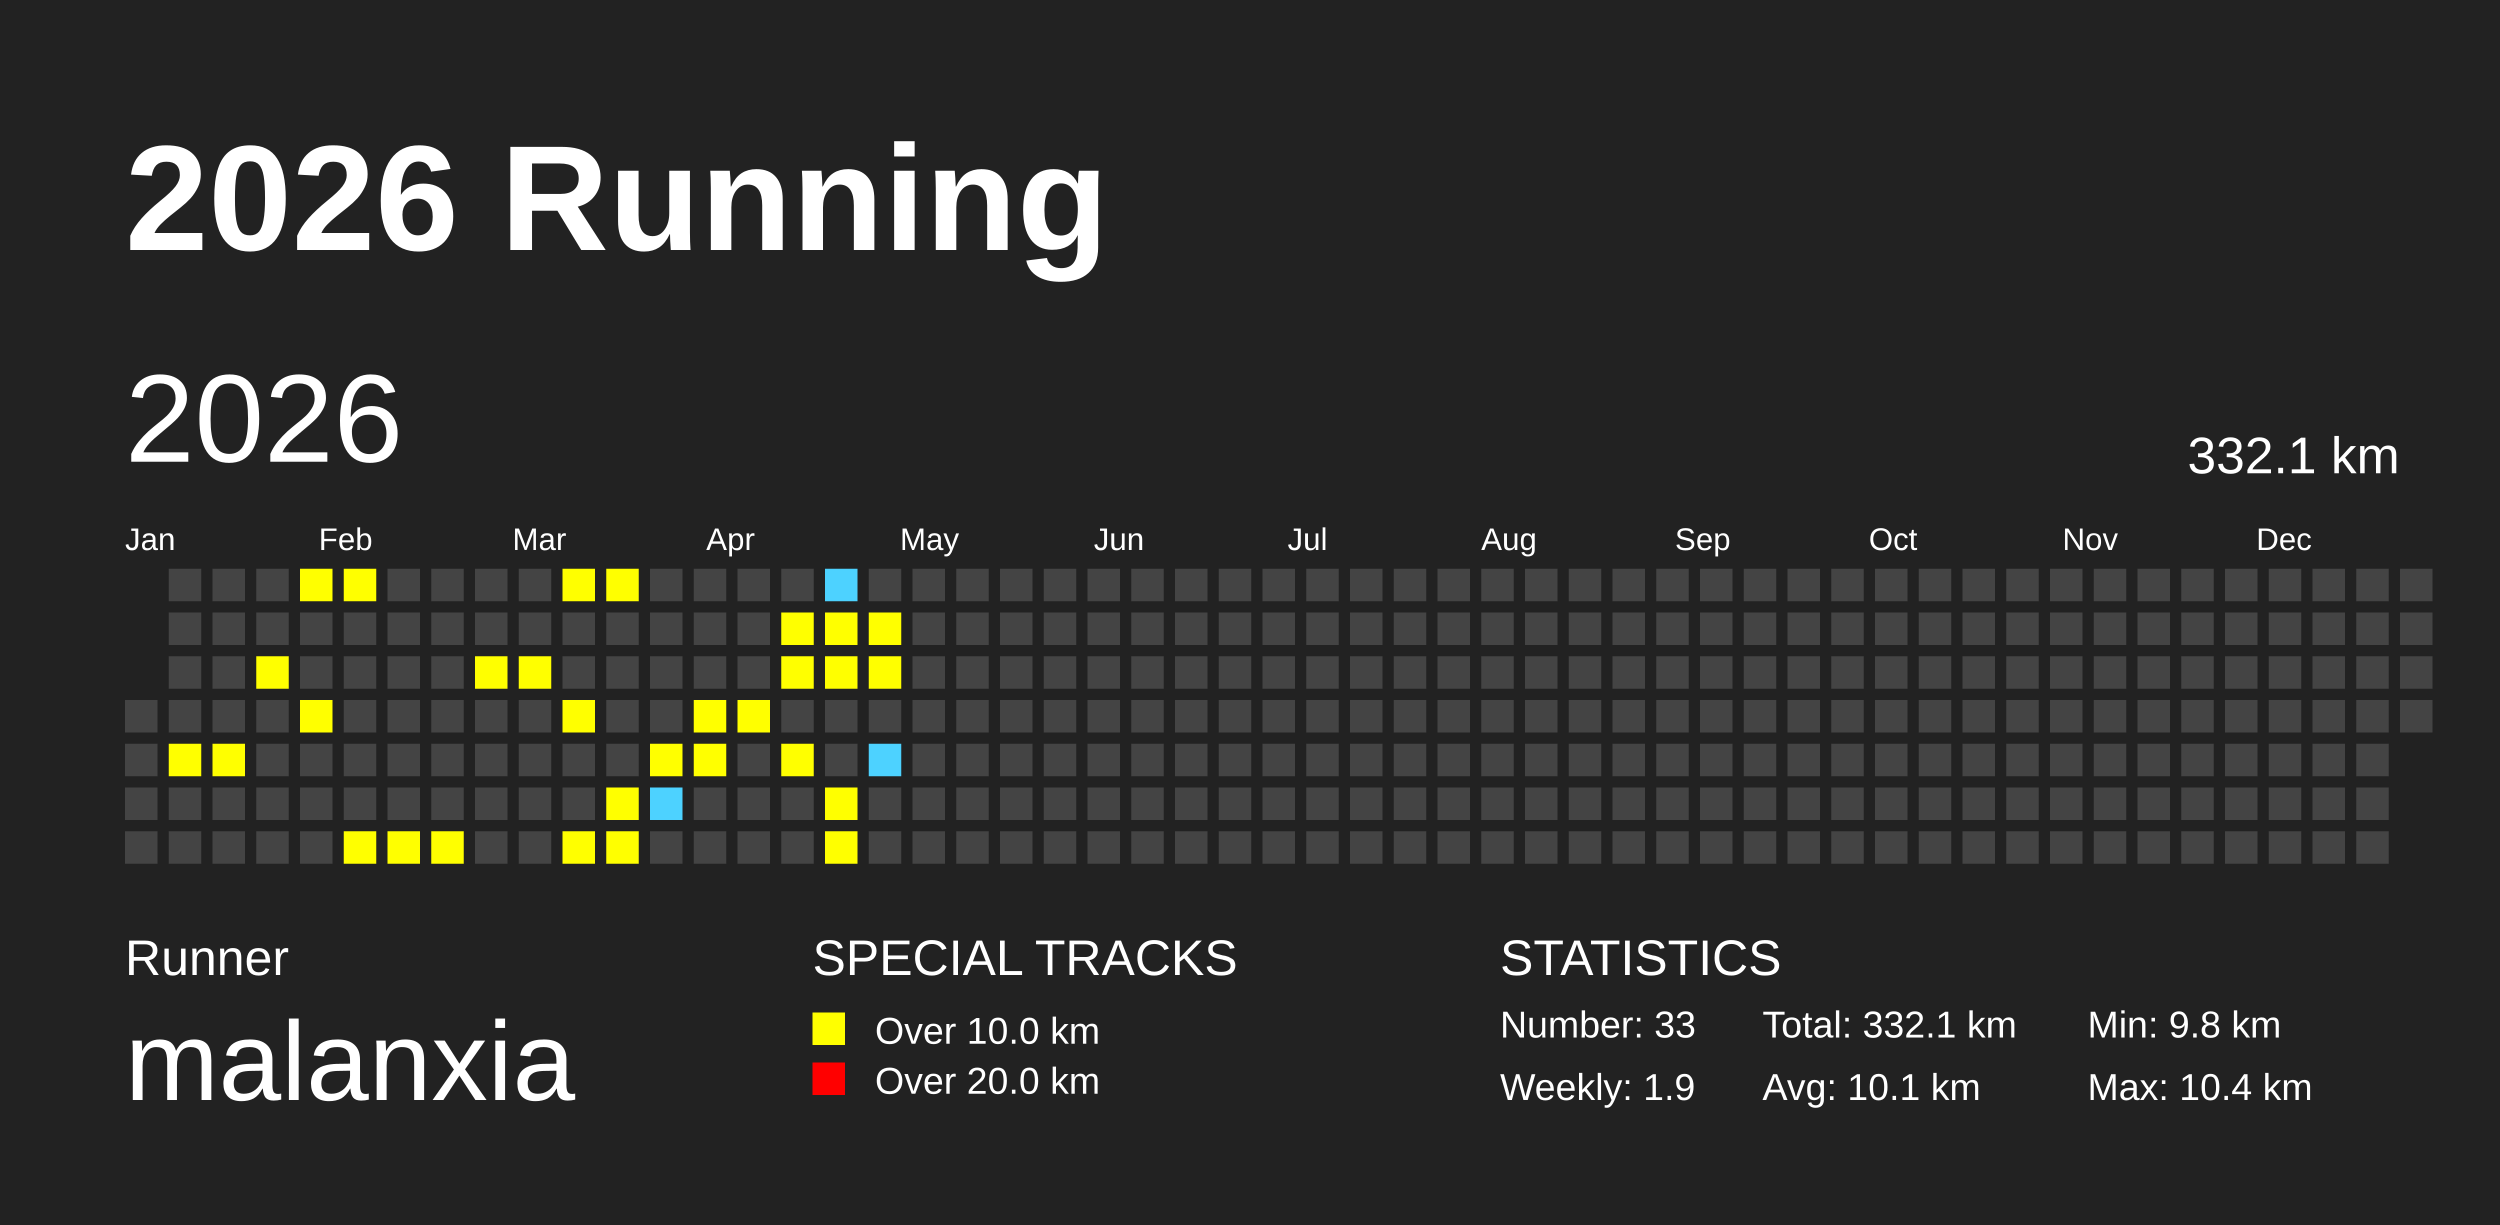
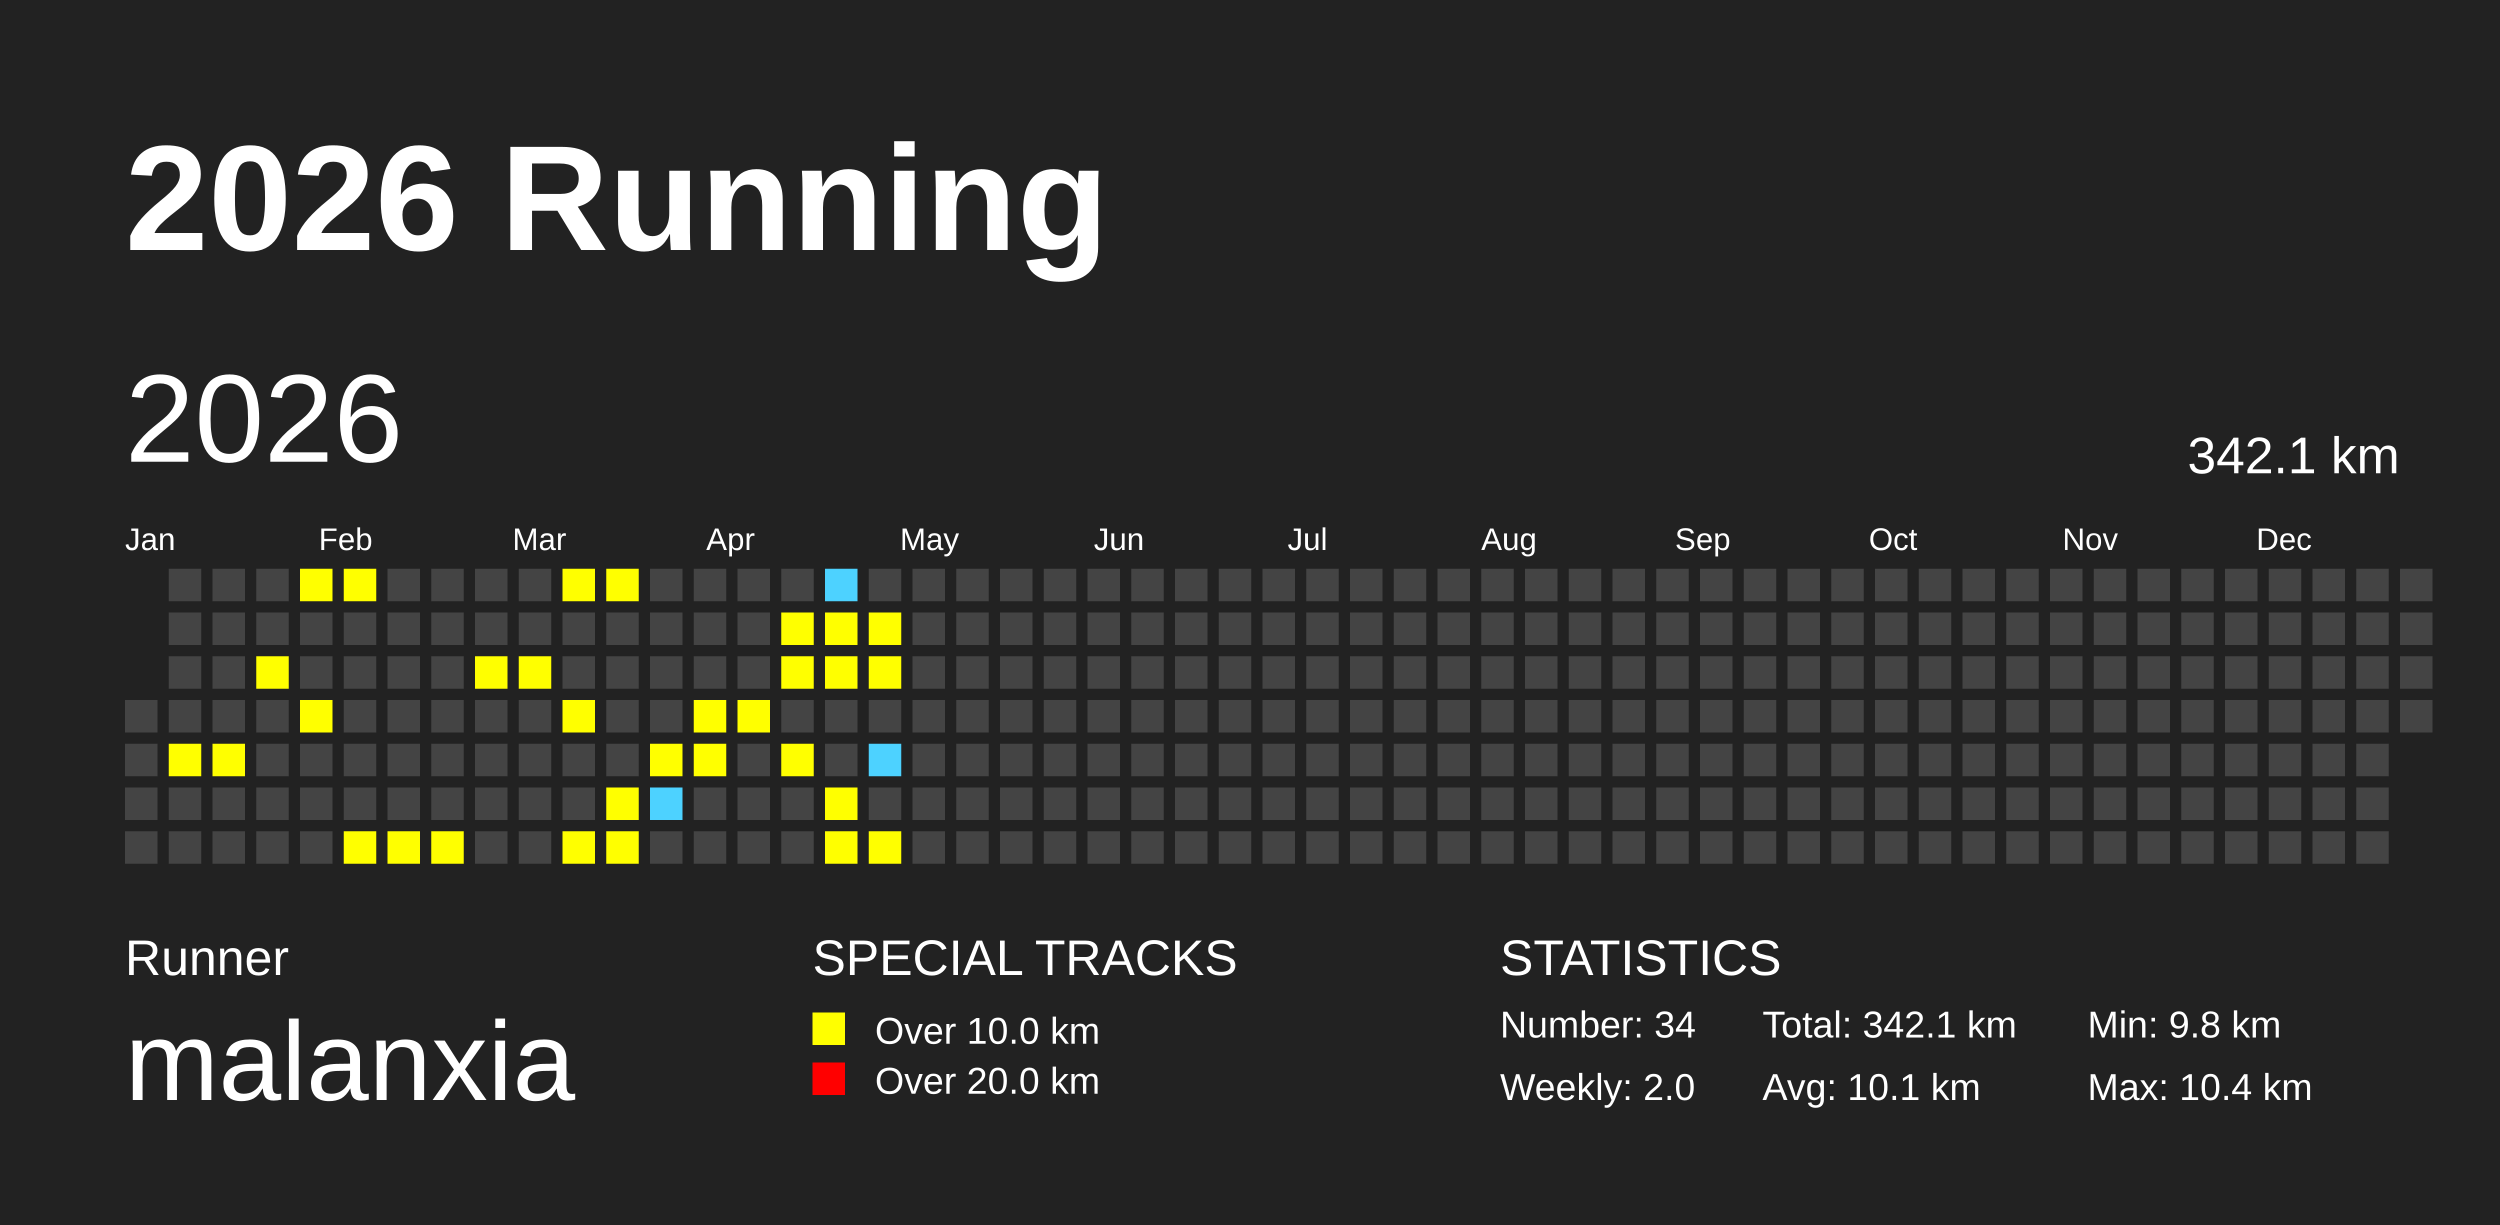
<svg xmlns="http://www.w3.org/2000/svg" baseProfile="full" height="98mm" version="1.1" viewBox="0,0,200,98" width="200mm">
  <defs />
  <rect fill="#222222" height="98" width="200" x="0" y="0" />
  <text fill="#FFFFFF" style="font-size:12px; font-family:Arial; font-weight:bold;" x="10" y="20">2026 Running</text>
  <text fill="#FFFFFF" style="font-size:4px; font-family:Arial" x="10" y="78">Runner</text>
  <text fill="#FFFFFF" style="font-size:9px; font-family:Arial" x="10" y="88">malanxia</text>
  <text fill="#FFFFFF" style="font-size:4px; font-family:Arial" x="65" y="78">SPECIAL TRACKS</text>
  <rect fill="yellow" height="2.6" width="2.6" x="65" y="81" />
  <text fill="#FFFFFF" style="font-size:3px; font-family:Arial" x="70" y="83.5">Over 10.0 km</text>
  <rect fill="red" height="2.6" width="2.6" x="65" y="85" />
  <text fill="#FFFFFF" style="font-size:3px; font-family:Arial" x="70" y="87.5">Over 20.0 km</text>
  <text fill="#FFFFFF" style="font-size:4px; font-family:Arial" x="120" y="78">STATISTICS</text>
-   <text fill="#FFFFFF" style="font-size:3px; font-family:Arial" x="120" y="83">Number: 33</text>
-   <text fill="#FFFFFF" style="font-size:3px; font-family:Arial" x="120" y="88">Weekly: 1.9</text>
-   <text fill="#FFFFFF" style="font-size:3px; font-family:Arial" x="141" y="83">Total: 332.1 km</text>
+   <text fill="#FFFFFF" style="font-size:3px; font-family:Arial" x="120" y="83">Number: 34</text>
+   <text fill="#FFFFFF" style="font-size:3px; font-family:Arial" x="120" y="88">Weekly: 2.0</text>
+   <text fill="#FFFFFF" style="font-size:3px; font-family:Arial" x="141" y="83">Total: 342.1 km</text>
  <text fill="#FFFFFF" style="font-size:3px; font-family:Arial" x="141" y="88">Avg: 10.1 km</text>
  <text fill="#FFFFFF" style="font-size:3px; font-family:Arial" x="167" y="83">Min: 9.8 km</text>
  <text fill="#FFFFFF" style="font-size:3px; font-family:Arial" x="167" y="88">Max: 10.4 km</text>
  <text dominant-baseline="hanging" fill="#FFFFFF" style="font-size:10.0px; font-family:Arial;" x="10" y="30">2026</text>
-   <text dominant-baseline="hanging" fill="#FFFFFF" style="font-size:4.125px; font-family:Arial;" x="175" y="35">332.1 km</text>
+   <text dominant-baseline="hanging" fill="#FFFFFF" style="font-size:4.125px; font-family:Arial;" x="175" y="35">342.1 km</text>
  <text fill="#FFFFFF" style="font-size:2.5px; font-family:Arial" x="10.0" y="44">Jan</text>
  <text fill="#FFFFFF" style="font-size:2.5px; font-family:Arial" x="25.5" y="44">Feb</text>
  <text fill="#FFFFFF" style="font-size:2.5px; font-family:Arial" x="41.0" y="44">Mar</text>
  <text fill="#FFFFFF" style="font-size:2.5px; font-family:Arial" x="56.5" y="44">Apr</text>
  <text fill="#FFFFFF" style="font-size:2.5px; font-family:Arial" x="72.0" y="44">May</text>
  <text fill="#FFFFFF" style="font-size:2.5px; font-family:Arial" x="87.5" y="44">Jun</text>
  <text fill="#FFFFFF" style="font-size:2.5px; font-family:Arial" x="103.0" y="44">Jul</text>
  <text fill="#FFFFFF" style="font-size:2.5px; font-family:Arial" x="118.5" y="44">Aug</text>
  <text fill="#FFFFFF" style="font-size:2.5px; font-family:Arial" x="134.0" y="44">Sep</text>
  <text fill="#FFFFFF" style="font-size:2.5px; font-family:Arial" x="149.5" y="44">Oct</text>
  <text fill="#FFFFFF" style="font-size:2.5px; font-family:Arial" x="165.0" y="44">Nov</text>
  <text fill="#FFFFFF" style="font-size:2.5px; font-family:Arial" x="180.5" y="44">Dec</text>
  <rect fill="#444444" height="2.6" width="2.6" x="10.0" y="56.0" />
  <rect fill="#444444" height="2.6" width="2.6" x="10.0" y="59.5" />
  <rect fill="#444444" height="2.6" width="2.6" x="10.0" y="63.0" />
  <rect fill="#444444" height="2.6" width="2.6" x="10.0" y="66.5" />
  <rect fill="#444444" height="2.6" width="2.6" x="13.5" y="45.5" />
  <rect fill="#444444" height="2.6" width="2.6" x="13.5" y="49.0" />
  <rect fill="#444444" height="2.6" width="2.6" x="13.5" y="52.5" />
  <rect fill="#444444" height="2.6" width="2.6" x="13.5" y="56.0" />
  <rect fill="yellow" height="2.6" width="2.6" x="13.5" y="59.5" />
  <rect fill="#444444" height="2.6" width="2.6" x="13.5" y="63.0" />
  <rect fill="#444444" height="2.6" width="2.6" x="13.5" y="66.5" />
  <rect fill="#444444" height="2.6" width="2.6" x="17.0" y="45.5" />
  <rect fill="#444444" height="2.6" width="2.6" x="17.0" y="49.0" />
  <rect fill="#444444" height="2.6" width="2.6" x="17.0" y="52.5" />
  <rect fill="#444444" height="2.6" width="2.6" x="17.0" y="56.0" />
  <rect fill="yellow" height="2.6" width="2.6" x="17.0" y="59.5" />
  <rect fill="#444444" height="2.6" width="2.6" x="17.0" y="63.0" />
  <rect fill="#444444" height="2.6" width="2.6" x="17.0" y="66.5" />
  <rect fill="#444444" height="2.6" width="2.6" x="20.5" y="45.5" />
  <rect fill="#444444" height="2.6" width="2.6" x="20.5" y="49.0" />
  <rect fill="yellow" height="2.6" width="2.6" x="20.5" y="52.5" />
  <rect fill="#444444" height="2.6" width="2.6" x="20.5" y="56.0" />
  <rect fill="#444444" height="2.6" width="2.6" x="20.5" y="59.5" />
  <rect fill="#444444" height="2.6" width="2.6" x="20.5" y="63.0" />
  <rect fill="#444444" height="2.6" width="2.6" x="20.5" y="66.5" />
  <rect fill="yellow" height="2.6" width="2.6" x="24.0" y="45.5" />
  <rect fill="#444444" height="2.6" width="2.6" x="24.0" y="49.0" />
  <rect fill="#444444" height="2.6" width="2.6" x="24.0" y="52.5" />
  <rect fill="yellow" height="2.6" width="2.6" x="24.0" y="56.0" />
  <rect fill="#444444" height="2.6" width="2.6" x="24.0" y="59.5" />
  <rect fill="#444444" height="2.6" width="2.6" x="24.0" y="63.0" />
  <rect fill="#444444" height="2.6" width="2.6" x="24.0" y="66.5" />
  <rect fill="yellow" height="2.6" width="2.6" x="27.5" y="45.5" />
  <rect fill="#444444" height="2.6" width="2.6" x="27.5" y="49.0" />
  <rect fill="#444444" height="2.6" width="2.6" x="27.5" y="52.5" />
  <rect fill="#444444" height="2.6" width="2.6" x="27.5" y="56.0" />
  <rect fill="#444444" height="2.6" width="2.6" x="27.5" y="59.5" />
  <rect fill="#444444" height="2.6" width="2.6" x="27.5" y="63.0" />
  <rect fill="yellow" height="2.6" width="2.6" x="27.5" y="66.5" />
  <rect fill="#444444" height="2.6" width="2.6" x="31.0" y="45.5" />
  <rect fill="#444444" height="2.6" width="2.6" x="31.0" y="49.0" />
  <rect fill="#444444" height="2.6" width="2.6" x="31.0" y="52.5" />
  <rect fill="#444444" height="2.6" width="2.6" x="31.0" y="56.0" />
  <rect fill="#444444" height="2.6" width="2.6" x="31.0" y="59.5" />
  <rect fill="#444444" height="2.6" width="2.6" x="31.0" y="63.0" />
  <rect fill="yellow" height="2.6" width="2.6" x="31.0" y="66.5" />
  <rect fill="#444444" height="2.6" width="2.6" x="34.5" y="45.5" />
  <rect fill="#444444" height="2.6" width="2.6" x="34.5" y="49.0" />
  <rect fill="#444444" height="2.6" width="2.6" x="34.5" y="52.5" />
  <rect fill="#444444" height="2.6" width="2.6" x="34.5" y="56.0" />
  <rect fill="#444444" height="2.6" width="2.6" x="34.5" y="59.5" />
  <rect fill="#444444" height="2.6" width="2.6" x="34.5" y="63.0" />
  <rect fill="yellow" height="2.6" width="2.6" x="34.5" y="66.5" />
  <rect fill="#444444" height="2.6" width="2.6" x="38.0" y="45.5" />
  <rect fill="#444444" height="2.6" width="2.6" x="38.0" y="49.0" />
  <rect fill="yellow" height="2.6" width="2.6" x="38.0" y="52.5" />
  <rect fill="#444444" height="2.6" width="2.6" x="38.0" y="56.0" />
  <rect fill="#444444" height="2.6" width="2.6" x="38.0" y="59.5" />
  <rect fill="#444444" height="2.6" width="2.6" x="38.0" y="63.0" />
  <rect fill="#444444" height="2.6" width="2.6" x="38.0" y="66.5" />
  <rect fill="#444444" height="2.6" width="2.6" x="41.5" y="45.5" />
  <rect fill="#444444" height="2.6" width="2.6" x="41.5" y="49.0" />
  <rect fill="yellow" height="2.6" width="2.6" x="41.5" y="52.5" />
  <rect fill="#444444" height="2.6" width="2.6" x="41.5" y="56.0" />
  <rect fill="#444444" height="2.6" width="2.6" x="41.5" y="59.5" />
  <rect fill="#444444" height="2.6" width="2.6" x="41.5" y="63.0" />
  <rect fill="#444444" height="2.6" width="2.6" x="41.5" y="66.5" />
  <rect fill="yellow" height="2.6" width="2.6" x="45.0" y="45.5" />
  <rect fill="#444444" height="2.6" width="2.6" x="45.0" y="49.0" />
  <rect fill="#444444" height="2.6" width="2.6" x="45.0" y="52.5" />
  <rect fill="yellow" height="2.6" width="2.6" x="45.0" y="56.0" />
  <rect fill="#444444" height="2.6" width="2.6" x="45.0" y="59.5" />
  <rect fill="#444444" height="2.6" width="2.6" x="45.0" y="63.0" />
  <rect fill="yellow" height="2.6" width="2.6" x="45.0" y="66.5" />
  <rect fill="yellow" height="2.6" width="2.6" x="48.5" y="45.5" />
  <rect fill="#444444" height="2.6" width="2.6" x="48.5" y="49.0" />
  <rect fill="#444444" height="2.6" width="2.6" x="48.5" y="52.5" />
  <rect fill="#444444" height="2.6" width="2.6" x="48.5" y="56.0" />
  <rect fill="#444444" height="2.6" width="2.6" x="48.5" y="59.5" />
  <rect fill="yellow" height="2.6" width="2.6" x="48.5" y="63.0" />
  <rect fill="yellow" height="2.6" width="2.6" x="48.5" y="66.5" />
  <rect fill="#444444" height="2.6" width="2.6" x="52.0" y="45.5" />
  <rect fill="#444444" height="2.6" width="2.6" x="52.0" y="49.0" />
  <rect fill="#444444" height="2.6" width="2.6" x="52.0" y="52.5" />
  <rect fill="#444444" height="2.6" width="2.6" x="52.0" y="56.0" />
  <rect fill="yellow" height="2.6" width="2.6" x="52.0" y="59.5" />
  <rect fill="#4DD2FF" height="2.6" width="2.6" x="52.0" y="63.0" />
  <rect fill="#444444" height="2.6" width="2.6" x="52.0" y="66.5" />
  <rect fill="#444444" height="2.6" width="2.6" x="55.5" y="45.5" />
  <rect fill="#444444" height="2.6" width="2.6" x="55.5" y="49.0" />
  <rect fill="#444444" height="2.6" width="2.6" x="55.5" y="52.5" />
  <rect fill="yellow" height="2.6" width="2.6" x="55.5" y="56.0" />
  <rect fill="yellow" height="2.6" width="2.6" x="55.5" y="59.5" />
  <rect fill="#444444" height="2.6" width="2.6" x="55.5" y="63.0" />
  <rect fill="#444444" height="2.6" width="2.6" x="55.5" y="66.5" />
  <rect fill="#444444" height="2.6" width="2.6" x="59.0" y="45.5" />
  <rect fill="#444444" height="2.6" width="2.6" x="59.0" y="49.0" />
  <rect fill="#444444" height="2.6" width="2.6" x="59.0" y="52.5" />
  <rect fill="yellow" height="2.6" width="2.6" x="59.0" y="56.0" />
  <rect fill="#444444" height="2.6" width="2.6" x="59.0" y="59.5" />
  <rect fill="#444444" height="2.6" width="2.6" x="59.0" y="63.0" />
  <rect fill="#444444" height="2.6" width="2.6" x="59.0" y="66.5" />
  <rect fill="#444444" height="2.6" width="2.6" x="62.5" y="45.5" />
  <rect fill="yellow" height="2.6" width="2.6" x="62.5" y="49.0" />
  <rect fill="yellow" height="2.6" width="2.6" x="62.5" y="52.5" />
  <rect fill="#444444" height="2.6" width="2.6" x="62.5" y="56.0" />
  <rect fill="yellow" height="2.6" width="2.6" x="62.5" y="59.5" />
  <rect fill="#444444" height="2.6" width="2.6" x="62.5" y="63.0" />
  <rect fill="#444444" height="2.6" width="2.6" x="62.5" y="66.5" />
  <rect fill="#4DD2FF" height="2.6" width="2.6" x="66.0" y="45.5" />
  <rect fill="yellow" height="2.6" width="2.6" x="66.0" y="49.0" />
  <rect fill="yellow" height="2.6" width="2.6" x="66.0" y="52.5" />
  <rect fill="#444444" height="2.6" width="2.6" x="66.0" y="56.0" />
  <rect fill="#444444" height="2.6" width="2.6" x="66.0" y="59.5" />
  <rect fill="yellow" height="2.6" width="2.6" x="66.0" y="63.0" />
  <rect fill="yellow" height="2.6" width="2.6" x="66.0" y="66.5" />
  <rect fill="#444444" height="2.6" width="2.6" x="69.5" y="45.5" />
  <rect fill="yellow" height="2.6" width="2.6" x="69.5" y="49.0" />
  <rect fill="yellow" height="2.6" width="2.6" x="69.5" y="52.5" />
  <rect fill="#444444" height="2.6" width="2.6" x="69.5" y="56.0" />
  <rect fill="#4DD2FF" height="2.6" width="2.6" x="69.5" y="59.5" />
  <rect fill="#444444" height="2.6" width="2.6" x="69.5" y="63.0" />
-   <rect fill="#444444" height="2.6" width="2.6" x="69.5" y="66.5" />
+   <rect fill="yellow" height="2.6" width="2.6" x="69.5" y="66.5" />
  <rect fill="#444444" height="2.6" width="2.6" x="73.0" y="45.5" />
  <rect fill="#444444" height="2.6" width="2.6" x="73.0" y="49.0" />
  <rect fill="#444444" height="2.6" width="2.6" x="73.0" y="52.5" />
  <rect fill="#444444" height="2.6" width="2.6" x="73.0" y="56.0" />
  <rect fill="#444444" height="2.6" width="2.6" x="73.0" y="59.5" />
  <rect fill="#444444" height="2.6" width="2.6" x="73.0" y="63.0" />
  <rect fill="#444444" height="2.6" width="2.6" x="73.0" y="66.5" />
  <rect fill="#444444" height="2.6" width="2.6" x="76.5" y="45.5" />
  <rect fill="#444444" height="2.6" width="2.6" x="76.5" y="49.0" />
  <rect fill="#444444" height="2.6" width="2.6" x="76.5" y="52.5" />
  <rect fill="#444444" height="2.6" width="2.6" x="76.5" y="56.0" />
  <rect fill="#444444" height="2.6" width="2.6" x="76.5" y="59.5" />
  <rect fill="#444444" height="2.6" width="2.6" x="76.5" y="63.0" />
  <rect fill="#444444" height="2.6" width="2.6" x="76.5" y="66.5" />
  <rect fill="#444444" height="2.6" width="2.6" x="80.0" y="45.5" />
  <rect fill="#444444" height="2.6" width="2.6" x="80.0" y="49.0" />
  <rect fill="#444444" height="2.6" width="2.6" x="80.0" y="52.5" />
  <rect fill="#444444" height="2.6" width="2.6" x="80.0" y="56.0" />
  <rect fill="#444444" height="2.6" width="2.6" x="80.0" y="59.5" />
  <rect fill="#444444" height="2.6" width="2.6" x="80.0" y="63.0" />
  <rect fill="#444444" height="2.6" width="2.6" x="80.0" y="66.5" />
  <rect fill="#444444" height="2.6" width="2.6" x="83.5" y="45.5" />
  <rect fill="#444444" height="2.6" width="2.6" x="83.5" y="49.0" />
  <rect fill="#444444" height="2.6" width="2.6" x="83.5" y="52.5" />
  <rect fill="#444444" height="2.6" width="2.6" x="83.5" y="56.0" />
  <rect fill="#444444" height="2.6" width="2.6" x="83.5" y="59.5" />
  <rect fill="#444444" height="2.6" width="2.6" x="83.5" y="63.0" />
  <rect fill="#444444" height="2.6" width="2.6" x="83.5" y="66.5" />
  <rect fill="#444444" height="2.6" width="2.6" x="87.0" y="45.5" />
  <rect fill="#444444" height="2.6" width="2.6" x="87.0" y="49.0" />
  <rect fill="#444444" height="2.6" width="2.6" x="87.0" y="52.5" />
  <rect fill="#444444" height="2.6" width="2.6" x="87.0" y="56.0" />
  <rect fill="#444444" height="2.6" width="2.6" x="87.0" y="59.5" />
  <rect fill="#444444" height="2.6" width="2.6" x="87.0" y="63.0" />
  <rect fill="#444444" height="2.6" width="2.6" x="87.0" y="66.5" />
  <rect fill="#444444" height="2.6" width="2.6" x="90.5" y="45.5" />
  <rect fill="#444444" height="2.6" width="2.6" x="90.5" y="49.0" />
  <rect fill="#444444" height="2.6" width="2.6" x="90.5" y="52.5" />
  <rect fill="#444444" height="2.6" width="2.6" x="90.5" y="56.0" />
  <rect fill="#444444" height="2.6" width="2.6" x="90.5" y="59.5" />
  <rect fill="#444444" height="2.6" width="2.6" x="90.5" y="63.0" />
  <rect fill="#444444" height="2.6" width="2.6" x="90.5" y="66.5" />
  <rect fill="#444444" height="2.6" width="2.6" x="94.0" y="45.5" />
  <rect fill="#444444" height="2.6" width="2.6" x="94.0" y="49.0" />
  <rect fill="#444444" height="2.6" width="2.6" x="94.0" y="52.5" />
  <rect fill="#444444" height="2.6" width="2.6" x="94.0" y="56.0" />
  <rect fill="#444444" height="2.6" width="2.6" x="94.0" y="59.5" />
  <rect fill="#444444" height="2.6" width="2.6" x="94.0" y="63.0" />
  <rect fill="#444444" height="2.6" width="2.6" x="94.0" y="66.5" />
  <rect fill="#444444" height="2.6" width="2.6" x="97.5" y="45.5" />
  <rect fill="#444444" height="2.6" width="2.6" x="97.5" y="49.0" />
  <rect fill="#444444" height="2.6" width="2.6" x="97.5" y="52.5" />
  <rect fill="#444444" height="2.6" width="2.6" x="97.5" y="56.0" />
  <rect fill="#444444" height="2.6" width="2.6" x="97.5" y="59.5" />
  <rect fill="#444444" height="2.6" width="2.6" x="97.5" y="63.0" />
  <rect fill="#444444" height="2.6" width="2.6" x="97.5" y="66.5" />
  <rect fill="#444444" height="2.6" width="2.6" x="101.0" y="45.5" />
  <rect fill="#444444" height="2.6" width="2.6" x="101.0" y="49.0" />
  <rect fill="#444444" height="2.6" width="2.6" x="101.0" y="52.5" />
  <rect fill="#444444" height="2.6" width="2.6" x="101.0" y="56.0" />
  <rect fill="#444444" height="2.6" width="2.6" x="101.0" y="59.5" />
  <rect fill="#444444" height="2.6" width="2.6" x="101.0" y="63.0" />
  <rect fill="#444444" height="2.6" width="2.6" x="101.0" y="66.5" />
  <rect fill="#444444" height="2.6" width="2.6" x="104.5" y="45.5" />
  <rect fill="#444444" height="2.6" width="2.6" x="104.5" y="49.0" />
  <rect fill="#444444" height="2.6" width="2.6" x="104.5" y="52.5" />
  <rect fill="#444444" height="2.6" width="2.6" x="104.5" y="56.0" />
  <rect fill="#444444" height="2.6" width="2.6" x="104.5" y="59.5" />
  <rect fill="#444444" height="2.6" width="2.6" x="104.5" y="63.0" />
  <rect fill="#444444" height="2.6" width="2.6" x="104.5" y="66.5" />
  <rect fill="#444444" height="2.6" width="2.6" x="108.0" y="45.5" />
  <rect fill="#444444" height="2.6" width="2.6" x="108.0" y="49.0" />
  <rect fill="#444444" height="2.6" width="2.6" x="108.0" y="52.5" />
  <rect fill="#444444" height="2.6" width="2.6" x="108.0" y="56.0" />
  <rect fill="#444444" height="2.6" width="2.6" x="108.0" y="59.5" />
  <rect fill="#444444" height="2.6" width="2.6" x="108.0" y="63.0" />
  <rect fill="#444444" height="2.6" width="2.6" x="108.0" y="66.5" />
  <rect fill="#444444" height="2.6" width="2.6" x="111.5" y="45.5" />
  <rect fill="#444444" height="2.6" width="2.6" x="111.5" y="49.0" />
  <rect fill="#444444" height="2.6" width="2.6" x="111.5" y="52.5" />
  <rect fill="#444444" height="2.6" width="2.6" x="111.5" y="56.0" />
  <rect fill="#444444" height="2.6" width="2.6" x="111.5" y="59.5" />
  <rect fill="#444444" height="2.6" width="2.6" x="111.5" y="63.0" />
  <rect fill="#444444" height="2.6" width="2.6" x="111.5" y="66.5" />
  <rect fill="#444444" height="2.6" width="2.6" x="115.0" y="45.5" />
  <rect fill="#444444" height="2.6" width="2.6" x="115.0" y="49.0" />
  <rect fill="#444444" height="2.6" width="2.6" x="115.0" y="52.5" />
  <rect fill="#444444" height="2.6" width="2.6" x="115.0" y="56.0" />
  <rect fill="#444444" height="2.6" width="2.6" x="115.0" y="59.5" />
  <rect fill="#444444" height="2.6" width="2.6" x="115.0" y="63.0" />
  <rect fill="#444444" height="2.6" width="2.6" x="115.0" y="66.5" />
  <rect fill="#444444" height="2.6" width="2.6" x="118.5" y="45.5" />
  <rect fill="#444444" height="2.6" width="2.6" x="118.5" y="49.0" />
  <rect fill="#444444" height="2.6" width="2.6" x="118.5" y="52.5" />
  <rect fill="#444444" height="2.6" width="2.6" x="118.5" y="56.0" />
  <rect fill="#444444" height="2.6" width="2.6" x="118.5" y="59.5" />
  <rect fill="#444444" height="2.6" width="2.6" x="118.5" y="63.0" />
  <rect fill="#444444" height="2.6" width="2.6" x="118.5" y="66.5" />
  <rect fill="#444444" height="2.6" width="2.6" x="122.0" y="45.5" />
  <rect fill="#444444" height="2.6" width="2.6" x="122.0" y="49.0" />
  <rect fill="#444444" height="2.6" width="2.6" x="122.0" y="52.5" />
  <rect fill="#444444" height="2.6" width="2.6" x="122.0" y="56.0" />
  <rect fill="#444444" height="2.6" width="2.6" x="122.0" y="59.5" />
  <rect fill="#444444" height="2.6" width="2.6" x="122.0" y="63.0" />
  <rect fill="#444444" height="2.6" width="2.6" x="122.0" y="66.5" />
  <rect fill="#444444" height="2.6" width="2.6" x="125.5" y="45.5" />
  <rect fill="#444444" height="2.6" width="2.6" x="125.5" y="49.0" />
  <rect fill="#444444" height="2.6" width="2.6" x="125.5" y="52.5" />
  <rect fill="#444444" height="2.6" width="2.6" x="125.5" y="56.0" />
  <rect fill="#444444" height="2.6" width="2.6" x="125.5" y="59.5" />
  <rect fill="#444444" height="2.6" width="2.6" x="125.5" y="63.0" />
  <rect fill="#444444" height="2.6" width="2.6" x="125.5" y="66.5" />
  <rect fill="#444444" height="2.6" width="2.6" x="129.0" y="45.5" />
  <rect fill="#444444" height="2.6" width="2.6" x="129.0" y="49.0" />
  <rect fill="#444444" height="2.6" width="2.6" x="129.0" y="52.5" />
  <rect fill="#444444" height="2.6" width="2.6" x="129.0" y="56.0" />
  <rect fill="#444444" height="2.6" width="2.6" x="129.0" y="59.5" />
  <rect fill="#444444" height="2.6" width="2.6" x="129.0" y="63.0" />
  <rect fill="#444444" height="2.6" width="2.6" x="129.0" y="66.5" />
  <rect fill="#444444" height="2.6" width="2.6" x="132.5" y="45.5" />
  <rect fill="#444444" height="2.6" width="2.6" x="132.5" y="49.0" />
  <rect fill="#444444" height="2.6" width="2.6" x="132.5" y="52.5" />
  <rect fill="#444444" height="2.6" width="2.6" x="132.5" y="56.0" />
  <rect fill="#444444" height="2.6" width="2.6" x="132.5" y="59.5" />
  <rect fill="#444444" height="2.6" width="2.6" x="132.5" y="63.0" />
  <rect fill="#444444" height="2.6" width="2.6" x="132.5" y="66.5" />
  <rect fill="#444444" height="2.6" width="2.6" x="136.0" y="45.5" />
  <rect fill="#444444" height="2.6" width="2.6" x="136.0" y="49.0" />
  <rect fill="#444444" height="2.6" width="2.6" x="136.0" y="52.5" />
  <rect fill="#444444" height="2.6" width="2.6" x="136.0" y="56.0" />
  <rect fill="#444444" height="2.6" width="2.6" x="136.0" y="59.5" />
  <rect fill="#444444" height="2.6" width="2.6" x="136.0" y="63.0" />
  <rect fill="#444444" height="2.6" width="2.6" x="136.0" y="66.5" />
  <rect fill="#444444" height="2.6" width="2.6" x="139.5" y="45.5" />
  <rect fill="#444444" height="2.6" width="2.6" x="139.5" y="49.0" />
  <rect fill="#444444" height="2.6" width="2.6" x="139.5" y="52.5" />
  <rect fill="#444444" height="2.6" width="2.6" x="139.5" y="56.0" />
  <rect fill="#444444" height="2.6" width="2.6" x="139.5" y="59.5" />
  <rect fill="#444444" height="2.6" width="2.6" x="139.5" y="63.0" />
  <rect fill="#444444" height="2.6" width="2.6" x="139.5" y="66.5" />
  <rect fill="#444444" height="2.6" width="2.6" x="143.0" y="45.5" />
  <rect fill="#444444" height="2.6" width="2.6" x="143.0" y="49.0" />
  <rect fill="#444444" height="2.6" width="2.6" x="143.0" y="52.5" />
  <rect fill="#444444" height="2.6" width="2.6" x="143.0" y="56.0" />
  <rect fill="#444444" height="2.6" width="2.6" x="143.0" y="59.5" />
  <rect fill="#444444" height="2.6" width="2.6" x="143.0" y="63.0" />
  <rect fill="#444444" height="2.6" width="2.6" x="143.0" y="66.5" />
  <rect fill="#444444" height="2.6" width="2.6" x="146.5" y="45.5" />
  <rect fill="#444444" height="2.6" width="2.6" x="146.5" y="49.0" />
  <rect fill="#444444" height="2.6" width="2.6" x="146.5" y="52.5" />
  <rect fill="#444444" height="2.6" width="2.6" x="146.5" y="56.0" />
  <rect fill="#444444" height="2.6" width="2.6" x="146.5" y="59.5" />
  <rect fill="#444444" height="2.6" width="2.6" x="146.5" y="63.0" />
  <rect fill="#444444" height="2.6" width="2.6" x="146.5" y="66.5" />
  <rect fill="#444444" height="2.6" width="2.6" x="150.0" y="45.5" />
  <rect fill="#444444" height="2.6" width="2.6" x="150.0" y="49.0" />
  <rect fill="#444444" height="2.6" width="2.6" x="150.0" y="52.5" />
  <rect fill="#444444" height="2.6" width="2.6" x="150.0" y="56.0" />
  <rect fill="#444444" height="2.6" width="2.6" x="150.0" y="59.5" />
  <rect fill="#444444" height="2.6" width="2.6" x="150.0" y="63.0" />
  <rect fill="#444444" height="2.6" width="2.6" x="150.0" y="66.5" />
  <rect fill="#444444" height="2.6" width="2.6" x="153.5" y="45.5" />
  <rect fill="#444444" height="2.6" width="2.6" x="153.5" y="49.0" />
  <rect fill="#444444" height="2.6" width="2.6" x="153.5" y="52.5" />
  <rect fill="#444444" height="2.6" width="2.6" x="153.5" y="56.0" />
  <rect fill="#444444" height="2.6" width="2.6" x="153.5" y="59.5" />
  <rect fill="#444444" height="2.6" width="2.6" x="153.5" y="63.0" />
  <rect fill="#444444" height="2.6" width="2.6" x="153.5" y="66.5" />
  <rect fill="#444444" height="2.6" width="2.6" x="157.0" y="45.5" />
  <rect fill="#444444" height="2.6" width="2.6" x="157.0" y="49.0" />
  <rect fill="#444444" height="2.6" width="2.6" x="157.0" y="52.5" />
  <rect fill="#444444" height="2.6" width="2.6" x="157.0" y="56.0" />
  <rect fill="#444444" height="2.6" width="2.6" x="157.0" y="59.5" />
  <rect fill="#444444" height="2.6" width="2.6" x="157.0" y="63.0" />
  <rect fill="#444444" height="2.6" width="2.6" x="157.0" y="66.5" />
  <rect fill="#444444" height="2.6" width="2.6" x="160.5" y="45.5" />
  <rect fill="#444444" height="2.6" width="2.6" x="160.5" y="49.0" />
  <rect fill="#444444" height="2.6" width="2.6" x="160.5" y="52.5" />
  <rect fill="#444444" height="2.6" width="2.6" x="160.5" y="56.0" />
  <rect fill="#444444" height="2.6" width="2.6" x="160.5" y="59.5" />
  <rect fill="#444444" height="2.6" width="2.6" x="160.5" y="63.0" />
  <rect fill="#444444" height="2.6" width="2.6" x="160.5" y="66.5" />
  <rect fill="#444444" height="2.6" width="2.6" x="164.0" y="45.5" />
  <rect fill="#444444" height="2.6" width="2.6" x="164.0" y="49.0" />
  <rect fill="#444444" height="2.6" width="2.6" x="164.0" y="52.5" />
  <rect fill="#444444" height="2.6" width="2.6" x="164.0" y="56.0" />
  <rect fill="#444444" height="2.6" width="2.6" x="164.0" y="59.5" />
  <rect fill="#444444" height="2.6" width="2.6" x="164.0" y="63.0" />
  <rect fill="#444444" height="2.6" width="2.6" x="164.0" y="66.5" />
  <rect fill="#444444" height="2.6" width="2.6" x="167.5" y="45.5" />
  <rect fill="#444444" height="2.6" width="2.6" x="167.5" y="49.0" />
  <rect fill="#444444" height="2.6" width="2.6" x="167.5" y="52.5" />
  <rect fill="#444444" height="2.6" width="2.6" x="167.5" y="56.0" />
  <rect fill="#444444" height="2.6" width="2.6" x="167.5" y="59.5" />
  <rect fill="#444444" height="2.6" width="2.6" x="167.5" y="63.0" />
  <rect fill="#444444" height="2.6" width="2.6" x="167.5" y="66.5" />
  <rect fill="#444444" height="2.6" width="2.6" x="171.0" y="45.5" />
  <rect fill="#444444" height="2.6" width="2.6" x="171.0" y="49.0" />
  <rect fill="#444444" height="2.6" width="2.6" x="171.0" y="52.5" />
  <rect fill="#444444" height="2.6" width="2.6" x="171.0" y="56.0" />
  <rect fill="#444444" height="2.6" width="2.6" x="171.0" y="59.5" />
  <rect fill="#444444" height="2.6" width="2.6" x="171.0" y="63.0" />
  <rect fill="#444444" height="2.6" width="2.6" x="171.0" y="66.5" />
  <rect fill="#444444" height="2.6" width="2.6" x="174.5" y="45.5" />
  <rect fill="#444444" height="2.6" width="2.6" x="174.5" y="49.0" />
  <rect fill="#444444" height="2.6" width="2.6" x="174.5" y="52.5" />
  <rect fill="#444444" height="2.6" width="2.6" x="174.5" y="56.0" />
  <rect fill="#444444" height="2.6" width="2.6" x="174.5" y="59.5" />
  <rect fill="#444444" height="2.6" width="2.6" x="174.5" y="63.0" />
  <rect fill="#444444" height="2.6" width="2.6" x="174.5" y="66.5" />
  <rect fill="#444444" height="2.6" width="2.6" x="178.0" y="45.5" />
  <rect fill="#444444" height="2.6" width="2.6" x="178.0" y="49.0" />
  <rect fill="#444444" height="2.6" width="2.6" x="178.0" y="52.5" />
  <rect fill="#444444" height="2.6" width="2.6" x="178.0" y="56.0" />
  <rect fill="#444444" height="2.6" width="2.6" x="178.0" y="59.5" />
  <rect fill="#444444" height="2.6" width="2.6" x="178.0" y="63.0" />
  <rect fill="#444444" height="2.6" width="2.6" x="178.0" y="66.5" />
  <rect fill="#444444" height="2.6" width="2.6" x="181.5" y="45.5" />
  <rect fill="#444444" height="2.6" width="2.6" x="181.5" y="49.0" />
  <rect fill="#444444" height="2.6" width="2.6" x="181.5" y="52.5" />
  <rect fill="#444444" height="2.6" width="2.6" x="181.5" y="56.0" />
  <rect fill="#444444" height="2.6" width="2.6" x="181.5" y="59.5" />
  <rect fill="#444444" height="2.6" width="2.6" x="181.5" y="63.0" />
  <rect fill="#444444" height="2.6" width="2.6" x="181.5" y="66.5" />
  <rect fill="#444444" height="2.6" width="2.6" x="185.0" y="45.5" />
  <rect fill="#444444" height="2.6" width="2.6" x="185.0" y="49.0" />
  <rect fill="#444444" height="2.6" width="2.6" x="185.0" y="52.5" />
  <rect fill="#444444" height="2.6" width="2.6" x="185.0" y="56.0" />
  <rect fill="#444444" height="2.6" width="2.6" x="185.0" y="59.5" />
  <rect fill="#444444" height="2.6" width="2.6" x="185.0" y="63.0" />
  <rect fill="#444444" height="2.6" width="2.6" x="185.0" y="66.5" />
  <rect fill="#444444" height="2.6" width="2.6" x="188.5" y="45.5" />
  <rect fill="#444444" height="2.6" width="2.6" x="188.5" y="49.0" />
  <rect fill="#444444" height="2.6" width="2.6" x="188.5" y="52.5" />
  <rect fill="#444444" height="2.6" width="2.6" x="188.5" y="56.0" />
  <rect fill="#444444" height="2.6" width="2.6" x="188.5" y="59.5" />
  <rect fill="#444444" height="2.6" width="2.6" x="188.5" y="63.0" />
  <rect fill="#444444" height="2.6" width="2.6" x="188.5" y="66.5" />
  <rect fill="#444444" height="2.6" width="2.6" x="192.0" y="45.5" />
  <rect fill="#444444" height="2.6" width="2.6" x="192.0" y="49.0" />
  <rect fill="#444444" height="2.6" width="2.6" x="192.0" y="52.5" />
  <rect fill="#444444" height="2.6" width="2.6" x="192.0" y="56.0" />
</svg>
